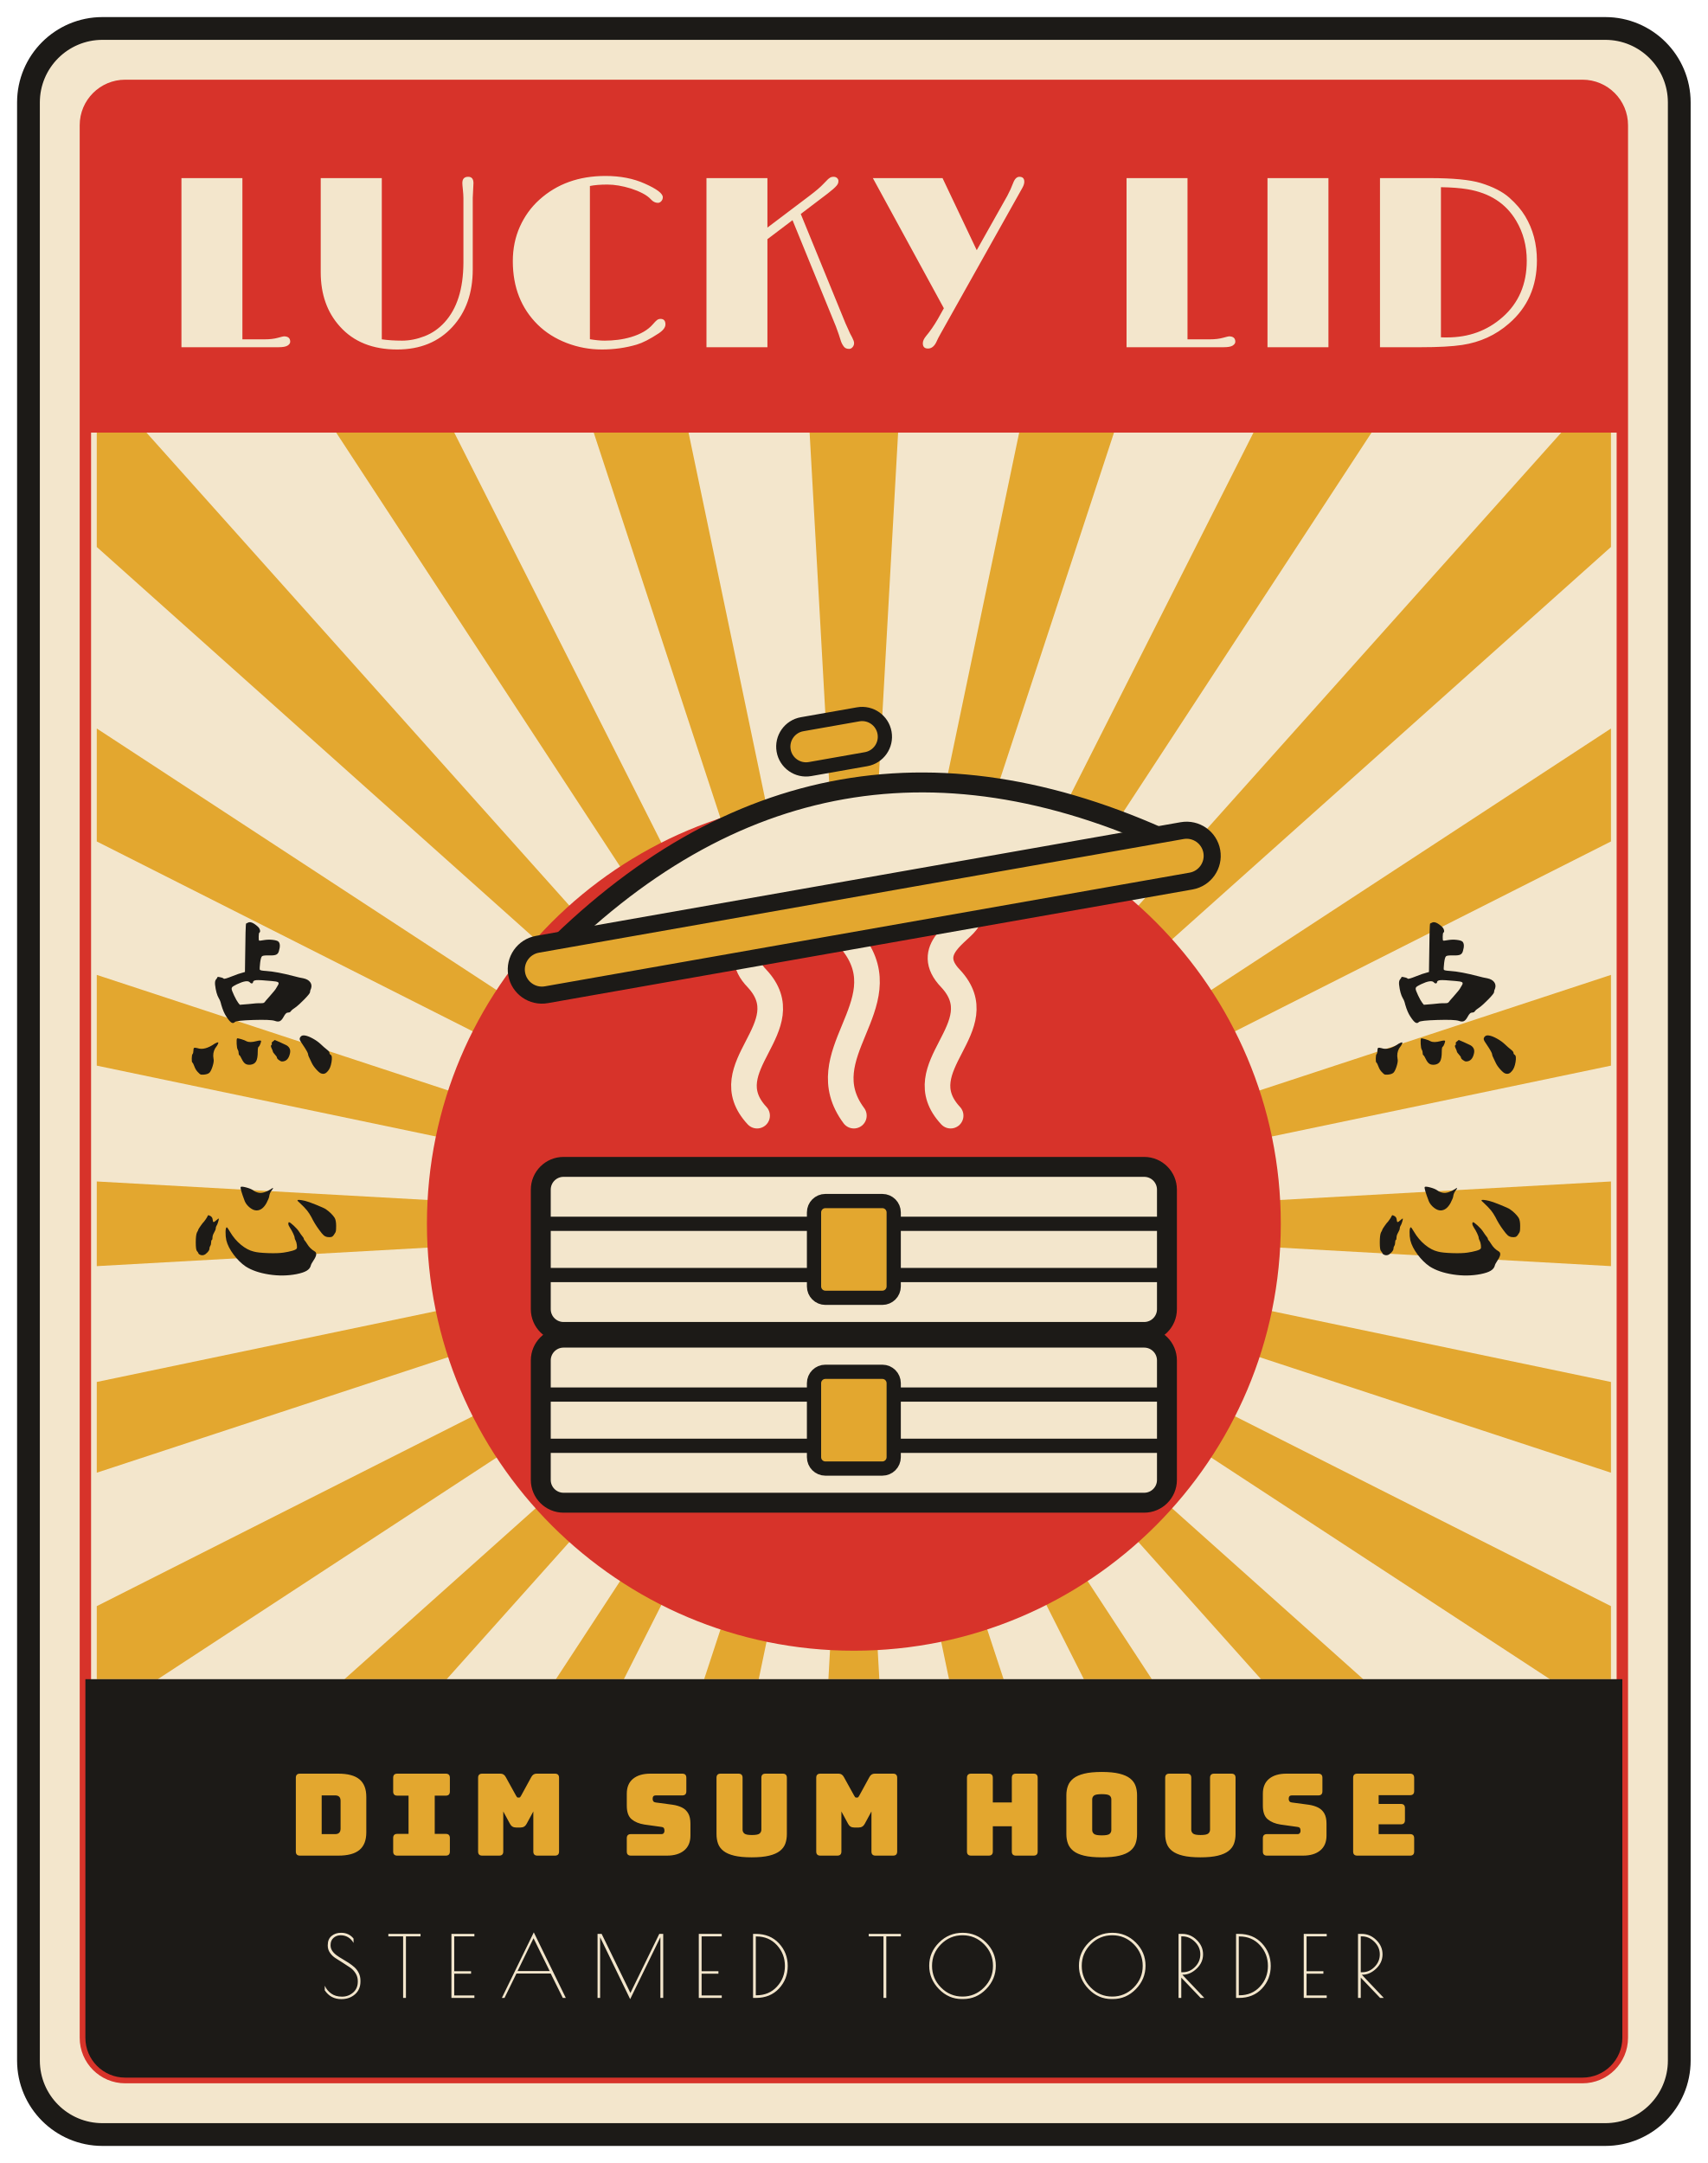
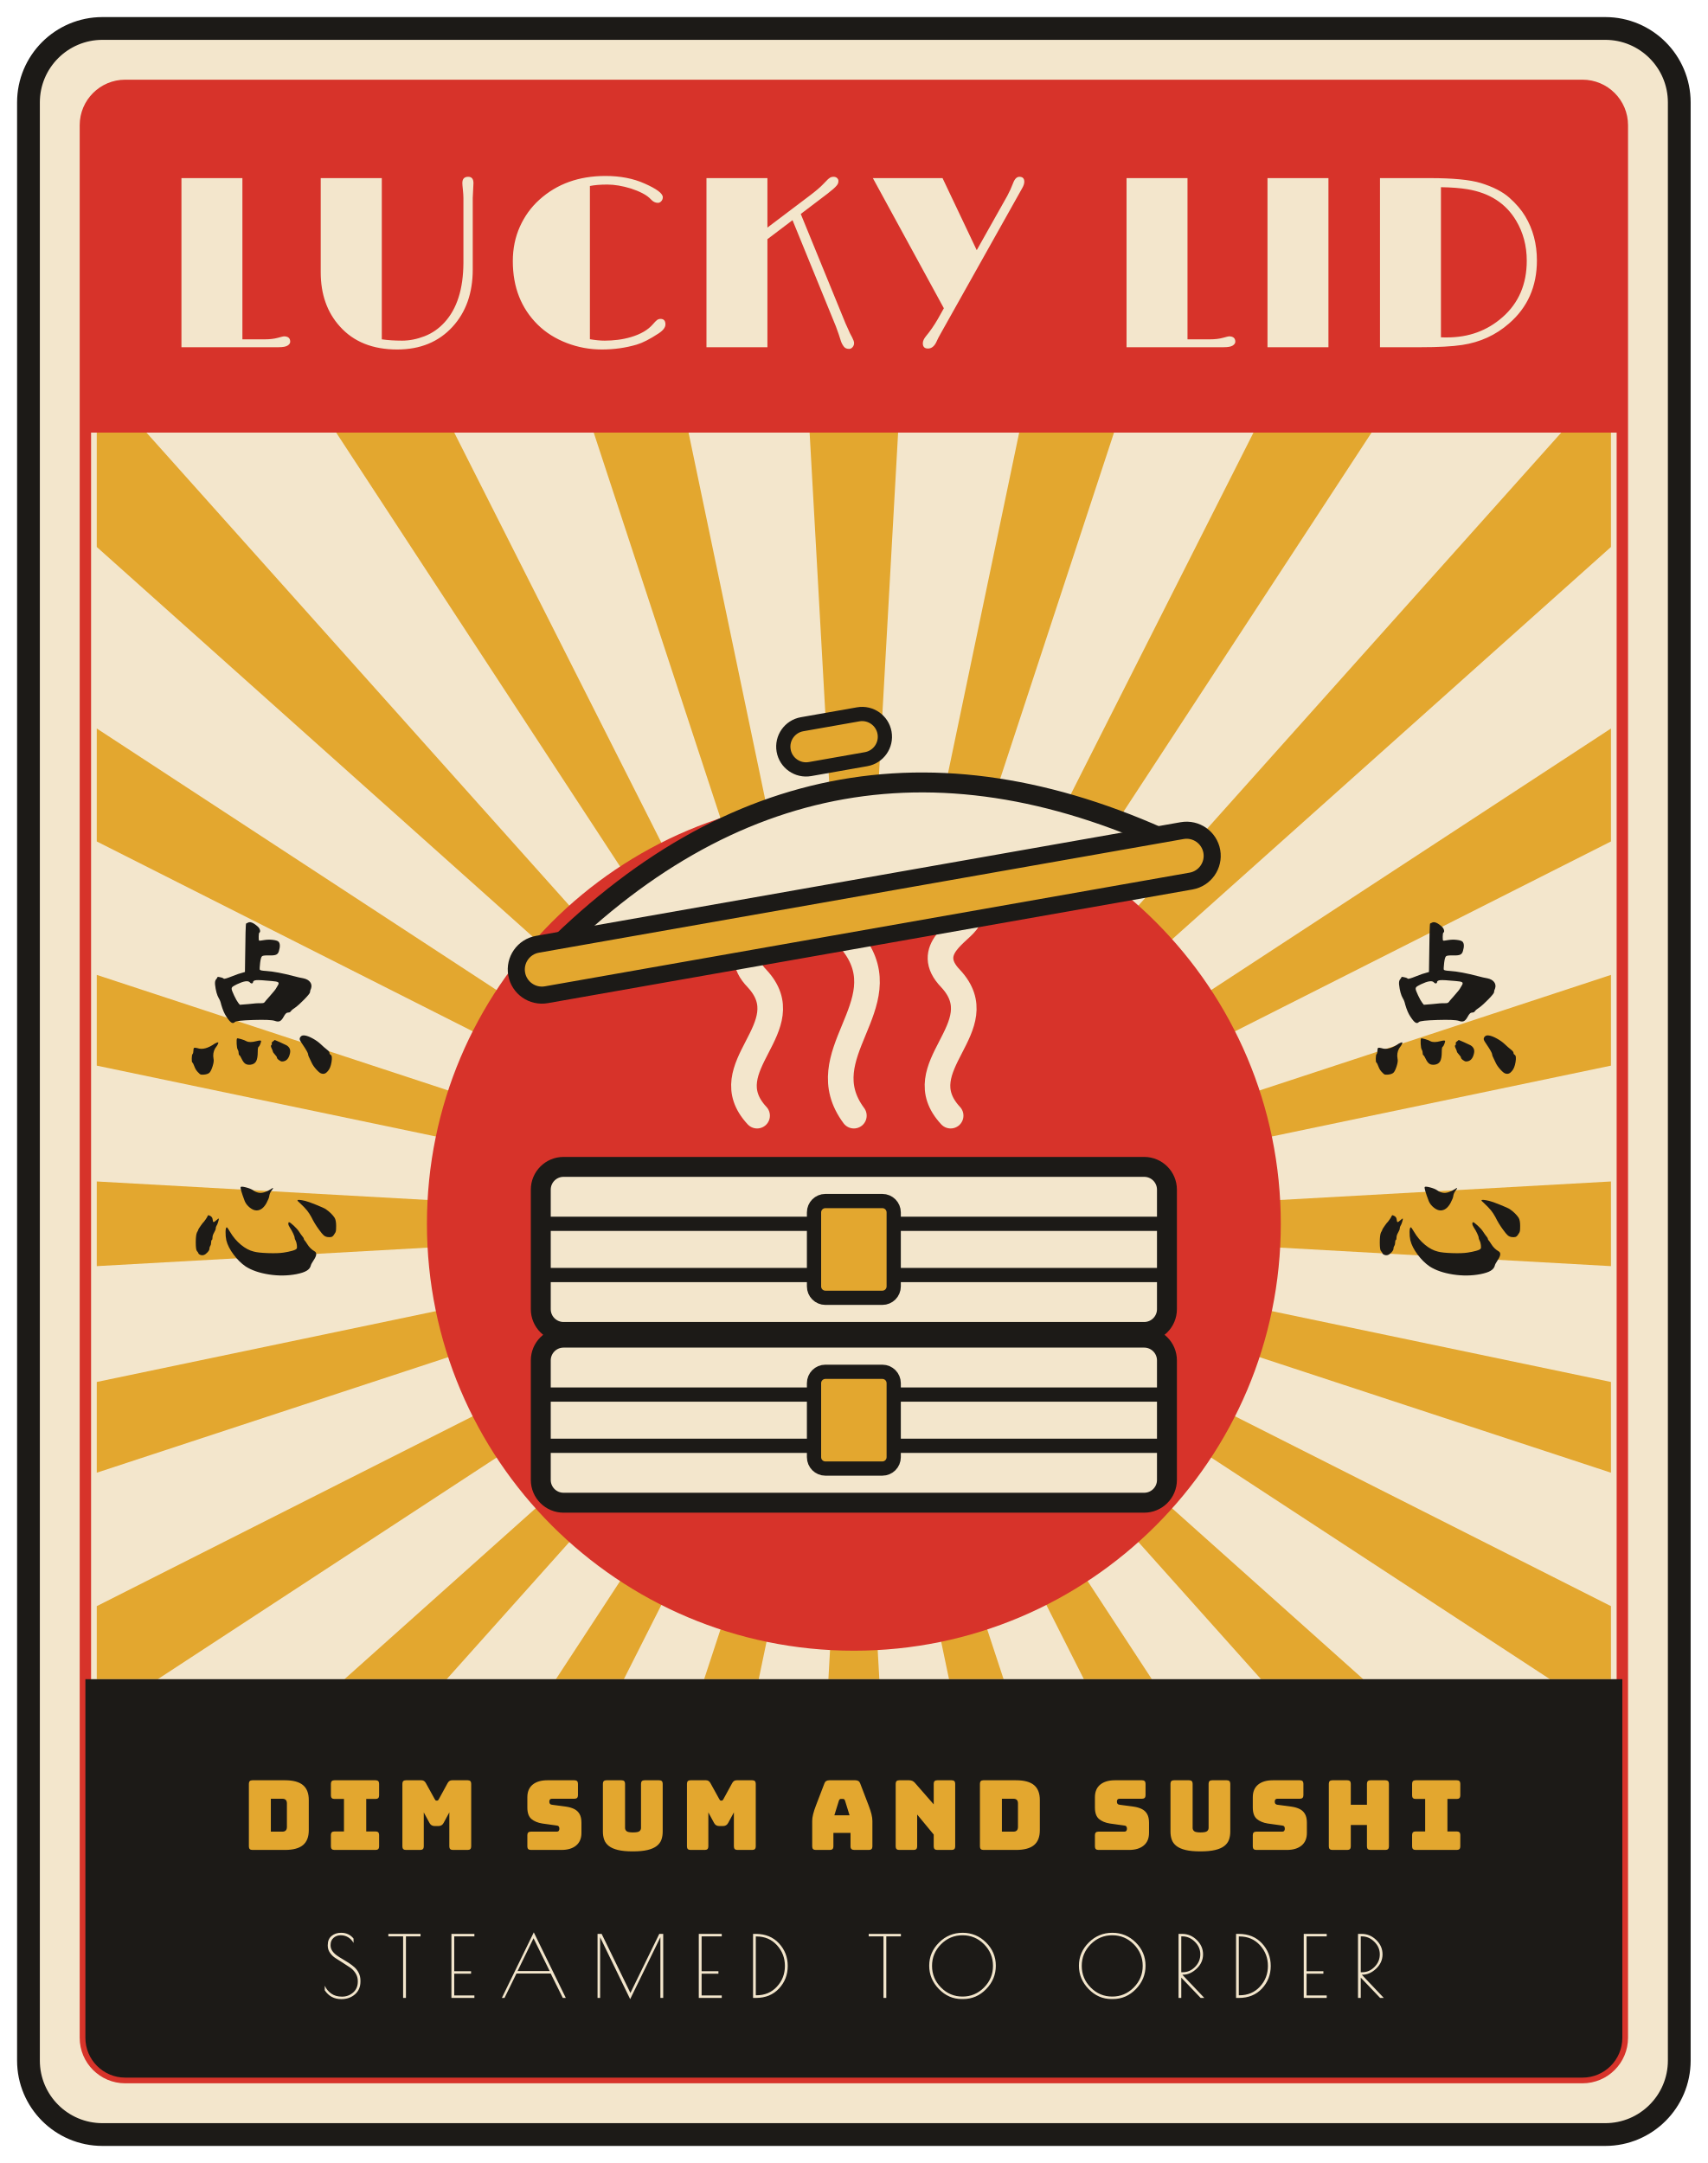
<svg xmlns="http://www.w3.org/2000/svg" viewBox="0 0 600 760" width="600" height="760">
  <rect x="10" y="10" width="580" height="740" rx="26" fill="#F3E6CC" stroke="#1C1A17" stroke-width="8" />
  <rect x="30" y="30" width="540" height="700" rx="14" fill="none" stroke="#D7332A" stroke-width="4" />
  <clipPath id="sun">
    <rect x="34" y="150" width="532" height="440" />
  </clipPath>
  <g clip-path="url(#sun)">
    <path d="M300,430 L899.1,396.5 L899.1,463.5 Z" fill="#E3A72F" />
    <path d="M300,430 L887.3,552.7 L870.0,617.4 Z" fill="#E3A72F" />
    <path d="M300,430 L835.6,700.5 L802.1,758.5 Z" fill="#E3A72F" />
    <path d="M300,430 L747.3,829.9 L699.9,877.3 Z" fill="#E3A72F" />
    <path d="M300,430 L628.5,932.1 L570.5,965.6 Z" fill="#E3A72F" />
    <path d="M300,430 L487.4,1000.0 L422.7,1017.3 Z" fill="#E3A72F" />
    <path d="M300,430 L333.5,1029.1 L266.5,1029.1 Z" fill="#E3A72F" />
    <path d="M300,430 L177.3,1017.3 L112.6,1000.0 Z" fill="#E3A72F" />
    <path d="M300,430 L29.5,965.6 L-28.5,932.1 Z" fill="#E3A72F" />
    <path d="M300,430 L-99.9,877.3 L-147.3,829.9 Z" fill="#E3A72F" />
    <path d="M300,430 L-202.1,758.5 L-235.6,700.5 Z" fill="#E3A72F" />
    <path d="M300,430 L-270.0,617.4 L-287.3,552.7 Z" fill="#E3A72F" />
    <path d="M300,430 L-299.1,463.5 L-299.1,396.5 Z" fill="#E3A72F" />
    <path d="M300,430 L-287.3,307.3 L-270.0,242.6 Z" fill="#E3A72F" />
    <path d="M300,430 L-235.6,159.5 L-202.1,101.5 Z" fill="#E3A72F" />
    <path d="M300,430 L-147.3,30.1 L-99.9,-17.3 Z" fill="#E3A72F" />
    <path d="M300,430 L-28.5,-72.1 L29.5,-105.6 Z" fill="#E3A72F" />
    <path d="M300,430 L112.6,-140.0 L177.3,-157.3 Z" fill="#E3A72F" />
    <path d="M300,430 L266.5,-169.1 L333.5,-169.1 Z" fill="#E3A72F" />
    <path d="M300,430 L422.7,-157.3 L487.4,-140.0 Z" fill="#E3A72F" />
    <path d="M300,430 L570.5,-105.6 L628.5,-72.1 Z" fill="#E3A72F" />
    <path d="M300,430 L699.9,-17.3 L747.3,30.1 Z" fill="#E3A72F" />
    <path d="M300,430 L802.1,101.5 L835.6,159.5 Z" fill="#E3A72F" />
    <path d="M300,430 L870.0,242.6 L887.3,307.3 Z" fill="#E3A72F" />
    <circle cx="300" cy="430" r="150" fill="#D7332A" />
  </g>
  <clipPath id="inner">
    <rect x="30" y="30" width="540" height="700" rx="14" />
  </clipPath>
  <rect x="30" y="30" width="540" height="122" fill="#D7332A" clip-path="url(#inner)" />
  <path fill="#F3E6CC" d="M99.738 118.179Q101.964 118.179 101.964 120.068Q101.964 120.824 101.061 121.412Q100.158 122.0 97.849 122.0H63.751V62.581H85.167V119.229H93.02Q95.665 119.229 97.576 118.704Q99.486 118.179 99.738 118.179Z M166.349 64.345 166.097 69.552V94.663Q166.097 107.093 158.958 114.861Q151.651 122.798 139.558 122.798Q126.624 122.798 119.401 114.693Q112.683 107.261 112.683 95.629V62.581H134.141V119.229Q137.374 119.69 141.258 119.69Q145.143 119.69 149.153 118.137Q153.163 116.583 156.187 113.266Q162.737 106.127 162.821 92.396V69.636Q162.821 68.376 162.632 66.654Q162.443 64.933 162.443 64.303Q162.443 62.119 164.501 62.119Q166.349 62.119 166.349 64.345Z M232.077 112.048Q233.799 112.048 233.799 113.979Q233.799 115.575 231.363 117.171Q226.828 120.152 223.721 121.076Q217.884 122.798 211.459 122.798Q205.034 122.798 199.092 120.509Q193.15 118.221 188.951 114.105Q180.175 105.455 180.175 91.766Q180.175 85.173 182.652 79.651Q185.13 74.129 189.497 70.182Q198.735 61.825 212.719 61.825Q220.571 61.825 226.534 64.513Q232.875 67.326 232.875 69.3Q232.875 70.098 232.35 70.686Q231.825 71.273 231.153 71.273Q229.81 71.273 228.718 70.077Q227.626 68.88 225.757 67.914Q223.889 66.948 221.663 66.234Q217.128 64.849 213.412 64.849Q209.695 64.849 207.26 65.353V119.187Q210.199 119.69 212.467 119.69Q214.734 119.69 217.086 119.396Q219.438 119.103 221.705 118.431Q226.786 116.919 229.348 113.979Q230.271 112.888 230.817 112.468Q231.363 112.048 232.077 112.048Z M248.213 62.581H269.629V79.966L284.578 68.67Q287.728 66.276 289.155 64.765Q290.583 63.253 290.94 62.938Q291.297 62.623 291.591 62.455Q292.095 62.119 292.872 62.119Q293.648 62.119 294.11 62.56Q294.572 63.001 294.572 63.526Q294.572 64.051 294.446 64.408Q294.32 64.765 293.942 65.227Q293.103 66.234 290.751 68.04L281.345 75.179L297.092 113.686Q297.554 114.777 297.974 115.617L298.646 117.129L299.401 118.557Q299.695 119.145 299.905 119.69Q300.115 120.236 300.073 120.74Q300.031 121.244 299.779 121.664Q299.191 122.588 298.352 122.588Q297.176 122.588 296.588 121.916Q295.832 120.992 295.454 119.858L294.698 117.507Q294.32 116.331 293.69 114.693L278.447 77.362L269.629 84.039V122.0H248.213Z M324.229 120.614Q324.229 119.48 325.321 118.137Q327.505 115.533 329.479 112.132L331.62 108.311L306.677 62.581H331.158L343.168 87.902L353.918 68.796Q355.094 66.612 355.934 64.366Q356.773 62.119 358.159 62.119Q359.881 62.119 359.881 63.841Q359.881 64.849 359.125 66.15L330.402 117.381Q329.94 118.221 329.646 118.767L328.933 120.278Q327.841 122.462 326.035 122.462Q324.229 122.462 324.229 120.614Z  M431.793 118.179Q434.019 118.179 434.019 120.068Q434.019 120.824 433.116 121.412Q432.213 122.0 429.903 122.0H395.806V62.581H417.222V119.229H425.074Q427.72 119.229 429.63 118.704Q431.541 118.179 431.793 118.179Z M445.325 62.581H466.741V122.0H445.325Z M484.851 62.581H502.319Q514.539 62.581 520.25 64.303Q526.759 66.318 530.307 69.468Q533.855 72.617 535.871 75.977Q539.986 82.821 539.986 91.514Q539.986 105.203 530.16 113.686Q523.189 119.774 513.741 121.202Q508.492 122.0 499.044 122.0H484.851ZM506.267 118.515Q506.938 118.557 507.484 118.557H508.45Q519.83 118.557 527.893 111.46Q536.417 103.985 536.417 91.598Q536.417 83.787 532.68 77.53Q527.263 68.418 515.547 66.486Q511.726 65.856 506.267 65.772Z" />
  <rect x="190" y="470" width="220" height="58" rx="8" fill="#F3E6CC" stroke="#1C1A17" stroke-width="7" />
  <line x1="190" y1="490" x2="410" y2="490" stroke="#1C1A17" stroke-width="5" />
  <line x1="190" y1="508" x2="410" y2="508" stroke="#1C1A17" stroke-width="5" />
  <rect x="286" y="482" width="28" height="34" rx="4" fill="#E3A72F" stroke="#1C1A17" stroke-width="5" />
  <rect x="190" y="410" width="220" height="58" rx="8" fill="#F3E6CC" stroke="#1C1A17" stroke-width="7" />
  <line x1="190" y1="430" x2="410" y2="430" stroke="#1C1A17" stroke-width="5" />
  <line x1="190" y1="448" x2="410" y2="448" stroke="#1C1A17" stroke-width="5" />
  <rect x="286" y="422" width="28" height="34" rx="4" fill="#E3A72F" stroke="#1C1A17" stroke-width="5" />
  <path d="M266,392 c-16,-17.2 16,-30.96 0,-48.16 c-10,-10.32 4,-16.512 6,-20.64" fill="none" stroke="#F3E6CC" stroke-width="9" stroke-linecap="round" />
  <path d="M300,392 c-16,-21.5 16,-38.7 0,-60.2 c-10,-12.9 4,-20.64 6,-25.8" fill="none" stroke="#F3E6CC" stroke-width="9" stroke-linecap="round" />
  <path d="M334,392 c-16,-17.2 16,-30.96 0,-48.16 c-10,-10.32 4,-16.512 6,-20.64" fill="none" stroke="#F3E6CC" stroke-width="9" stroke-linecap="round" />
  <g transform="rotate(-10 300 300)">
    <path d="M186,318 Q300,236 414,318 Z" fill="#F3E6CC" stroke="#1C1A17" stroke-width="7" stroke-linejoin="round" />
    <rect x="176" y="312" width="248" height="18" rx="9" fill="#E3A72F" stroke="#1C1A17" stroke-width="6" />
    <rect x="282" y="252" width="36" height="16" rx="8" fill="#E3A72F" stroke="#1C1A17" stroke-width="5" />
  </g>
  <path fill="#1C1A17" d="M75.5 366.66Q76.34 366.24 76.58 366.24Q76.94 366.24 76.28 367.38Q76.04 367.74 75.56 368.4Q74.66 370.02 75.02 372.0Q75.26 372.84 74.72 374.58Q74.18 376.32 73.58 376.92Q72.98 377.46 71.66 377.58Q70.82 377.64 70.52 377.55Q70.22 377.46 69.62 376.8Q68.78 376.02 68.33 374.79Q67.88 373.56 67.58 373.32Q67.34 373.2 67.37 371.91Q67.4 370.62 67.64 370.38Q67.94 370.02 67.94 369.3Q67.94 368.34 68.21 368.19Q68.48 368.04 69.38 368.28Q71.9 369.18 75.5 366.66ZM97.28 371.52Q97.28 371.28 96.59 370.53Q95.9 369.78 95.87 369.48Q95.84 369.18 95.42 368.31Q95.0 367.44 95.33 367.2Q95.66 366.96 95.48 366.66Q95.3 366.36 95.9 365.91Q96.5 365.46 96.5 365.4Q96.56 365.4 98.33 366.18Q100.1 366.96 100.64 367.26Q102.26 368.22 101.9 370.02Q101.3 372.96 99.08 372.96Q98.66 372.96 97.97 372.45Q97.28 371.94 97.28 371.52ZM83.3 364.86Q83.42 364.74 84.68 365.1Q85.94 365.46 86.66 365.88Q87.8 366.42 90.08 365.82Q91.46 365.46 91.7 365.7Q91.82 365.88 91.49 366.75Q91.16 367.62 90.86 367.8Q90.56 367.98 90.56 369.48Q90.56 371.88 89.99 372.9Q89.42 373.92 88.04 374.1Q86.9 374.22 86.21 373.77Q85.52 373.32 84.92 372.06Q84.38 370.92 84.11 370.77Q83.84 370.62 83.84 369.96Q83.84 369.3 83.54 368.82Q83.24 368.4 83.15 366.78Q83.06 365.16 83.3 364.86ZM105.68 364.2Q106.16 363.66 107.18 363.84Q108.32 364.02 109.94 364.92Q111.56 365.82 112.64 366.84Q113.9 368.04 114.83 368.76Q115.76 369.48 115.76 369.93Q115.76 370.38 116.18 370.62Q116.84 370.98 116.48 373.17Q116.12 375.36 115.16 376.38Q114.2 377.58 113.0 377.22Q112.34 377.1 111.17 375.81Q110.0 374.52 109.49 373.38Q108.98 372.24 108.62 371.55Q108.26 370.86 108.26 370.5Q108.26 369.84 106.34 367.02Q105.44 365.76 105.32 365.25Q105.2 364.74 105.68 364.2ZM87.02 324.24Q88.22 323.46 90.56 325.56Q91.16 326.1 91.34 326.79Q91.52 327.48 91.1 327.72Q90.92 327.9 90.89 329.1Q90.86 330.3 91.04 330.48Q91.22 330.6 92.84 330.3Q94.34 330.06 95.84 330.24Q97.34 330.42 97.82 330.84Q98.72 331.74 98.0 334.14Q97.76 335.1 97.04 335.43Q96.32 335.76 94.58 335.7Q92.54 335.64 92.09 335.97Q91.64 336.3 91.4 338.28Q91.16 340.38 91.28 340.71Q91.4 341.04 93.5 341.16Q97.22 341.4 103.4 343.02Q105.14 343.5 106.58 343.74Q108.26 344.1 108.98 345.09Q109.7 346.08 109.28 347.34Q108.92 348.06 108.92 348.66Q108.86 349.14 106.97 351.09Q105.08 353.04 103.76 354.0Q102.56 354.78 102.23 355.26Q101.9 355.74 101.48 355.74Q100.88 355.74 100.49 356.07Q100.1 356.4 99.56 357.42Q98.96 358.5 98.3 358.8Q97.64 359.1 96.5 358.68Q95.0 358.2 89.03 358.38Q83.06 358.56 82.52 359.1Q81.98 359.7 81.29 359.28Q80.6 358.86 79.52 357.18Q78.5 355.68 77.72 352.98Q77.42 351.6 76.88 350.76Q75.92 349.14 75.56 345.96Q75.44 344.64 75.92 344.1Q76.4 343.56 76.4 343.32Q76.46 343.2 76.85 343.26Q77.24 343.32 77.81 343.47Q78.38 343.62 78.62 343.86Q78.86 344.1 81.41 343.08Q83.96 342.06 85.04 341.82L86.06 341.52L86.12 337.26Q86.24 324.54 86.48 324.48Q86.48 324.48 87.02 324.24ZM95.48 344.7Q91.1 344.28 89.99 344.4Q88.88 344.52 88.88 345.18Q88.88 345.36 88.67 345.48Q88.46 345.6 88.19 345.48Q87.92 345.36 87.74 345.12Q86.78 344.16 83.24 345.84Q82.04 346.44 81.71 346.71Q81.38 346.98 81.38 347.4Q81.38 347.94 82.25 349.77Q83.12 351.6 83.72 352.38L84.26 353.04L87.26 352.8Q90.26 352.44 91.52 352.5Q92.36 352.5 92.66 352.38Q92.96 352.26 93.44 351.54Q94.22 350.64 94.76 350.04Q96.8 347.76 97.1 347.1Q97.34 346.68 97.7 346.08Q98.12 345.36 97.64 345.09Q97.16 344.82 95.48 344.7Z" />
  <path fill="#1C1A17" d="M491.5 366.66Q492.34 366.24 492.58 366.24Q492.94 366.24 492.28 367.38Q492.04 367.74 491.56 368.4Q490.66 370.02 491.02 372.0Q491.26 372.84 490.72 374.58Q490.18 376.32 489.58 376.92Q488.98 377.46 487.66 377.58Q486.82 377.64 486.52 377.55Q486.22 377.46 485.62 376.8Q484.78 376.02 484.33 374.79Q483.88 373.56 483.58 373.32Q483.34 373.2 483.37 371.91Q483.4 370.62 483.64 370.38Q483.94 370.02 483.94 369.3Q483.94 368.34 484.21 368.19Q484.48 368.04 485.38 368.28Q487.9 369.18 491.5 366.66ZM513.28 371.52Q513.28 371.28 512.59 370.53Q511.9 369.78 511.87 369.48Q511.84 369.18 511.42 368.31Q511.0 367.44 511.33 367.2Q511.66 366.96 511.48 366.66Q511.3 366.36 511.9 365.91Q512.5 365.46 512.5 365.4Q512.56 365.4 514.33 366.18Q516.1 366.96 516.64 367.26Q518.26 368.22 517.9 370.02Q517.3 372.96 515.08 372.96Q514.66 372.96 513.97 372.45Q513.28 371.94 513.28 371.52ZM499.3 364.86Q499.42 364.74 500.68 365.1Q501.94 365.46 502.66 365.88Q503.8 366.42 506.08 365.82Q507.46 365.46 507.7 365.7Q507.82 365.88 507.49 366.75Q507.16 367.62 506.86 367.8Q506.56 367.98 506.56 369.48Q506.56 371.88 505.99 372.9Q505.42 373.92 504.04 374.1Q502.9 374.22 502.21 373.77Q501.52 373.32 500.92 372.06Q500.38 370.92 500.11 370.77Q499.84 370.62 499.84 369.96Q499.84 369.3 499.54 368.82Q499.24 368.4 499.15 366.78Q499.06 365.16 499.3 364.86ZM521.68 364.2Q522.16 363.66 523.18 363.84Q524.32 364.02 525.94 364.92Q527.56 365.82 528.64 366.84Q529.9 368.04 530.83 368.76Q531.76 369.48 531.76 369.93Q531.76 370.38 532.18 370.62Q532.84 370.98 532.48 373.17Q532.12 375.36 531.16 376.38Q530.2 377.58 529.0 377.22Q528.34 377.1 527.17 375.81Q526.0 374.52 525.49 373.38Q524.98 372.24 524.62 371.55Q524.26 370.86 524.26 370.5Q524.26 369.84 522.34 367.02Q521.44 365.76 521.32 365.25Q521.2 364.74 521.68 364.2ZM503.02 324.24Q504.22 323.46 506.56 325.56Q507.16 326.1 507.34 326.79Q507.52 327.48 507.1 327.72Q506.92 327.9 506.89 329.1Q506.86 330.3 507.04 330.48Q507.22 330.6 508.84 330.3Q510.34 330.06 511.84 330.24Q513.34 330.42 513.82 330.84Q514.72 331.74 514.0 334.14Q513.76 335.1 513.04 335.43Q512.32 335.76 510.58 335.7Q508.54 335.64 508.09 335.97Q507.64 336.3 507.4 338.28Q507.16 340.38 507.28 340.71Q507.4 341.04 509.5 341.16Q513.22 341.4 519.4 343.02Q521.14 343.5 522.58 343.74Q524.26 344.1 524.98 345.09Q525.7 346.08 525.28 347.34Q524.92 348.06 524.92 348.66Q524.86 349.14 522.97 351.09Q521.08 353.04 519.76 354.0Q518.56 354.78 518.23 355.26Q517.9 355.74 517.48 355.74Q516.88 355.74 516.49 356.07Q516.1 356.4 515.56 357.42Q514.96 358.5 514.3 358.8Q513.64 359.1 512.5 358.68Q511.0 358.2 505.03 358.38Q499.06 358.56 498.52 359.1Q497.98 359.7 497.29 359.28Q496.6 358.86 495.52 357.18Q494.5 355.68 493.72 352.98Q493.42 351.6 492.88 350.76Q491.92 349.14 491.56 345.96Q491.44 344.64 491.92 344.1Q492.4 343.56 492.4 343.32Q492.46 343.2 492.85 343.26Q493.24 343.32 493.81 343.47Q494.38 343.62 494.62 343.86Q494.86 344.1 497.41 343.08Q499.96 342.06 501.04 341.82L502.06 341.52L502.12 337.26Q502.24 324.54 502.48 324.48Q502.48 324.48 503.02 324.24ZM511.48 344.7Q507.1 344.28 505.99 344.4Q504.88 344.52 504.88 345.18Q504.88 345.36 504.67 345.48Q504.46 345.6 504.19 345.48Q503.92 345.36 503.74 345.12Q502.78 344.16 499.24 345.84Q498.04 346.44 497.71 346.71Q497.38 346.98 497.38 347.4Q497.38 347.94 498.25 349.77Q499.12 351.6 499.72 352.38L500.26 353.04L503.26 352.8Q506.26 352.44 507.52 352.5Q508.36 352.5 508.66 352.38Q508.96 352.26 509.44 351.54Q510.22 350.64 510.76 350.04Q512.8 347.76 513.1 347.1Q513.34 346.68 513.7 346.08Q514.12 345.36 513.64 345.09Q513.16 344.82 511.48 344.7Z" />
  <path fill="#1C1A17" d="M101.9 431.42Q101.3 430.52 101.3 429.98Q101.3 429.44 101.54 429.44Q101.9 429.44 103.19 430.64Q104.48 431.84 105.02 432.68Q105.8 433.88 106.28 434.45Q106.76 435.02 106.76 435.29Q106.76 435.56 107.03 435.83Q107.3 436.1 107.9 437.06Q108.92 438.74 110.48 439.64Q111.86 440.36 110.18 442.82Q109.28 444.14 109.16 444.8Q108.86 445.82 107.72 446.51Q106.58 447.2 104.18 447.68Q99.5 448.58 94.49 447.8Q89.48 447.02 86.3 444.98Q84.02 443.42 82.07 440.81Q80.12 438.2 79.52 435.8Q79.22 434.42 79.25 432.83Q79.28 431.24 79.7 431.24Q79.88 431.24 80.84 432.86Q82.4 435.5 84.65 437.36Q86.9 439.22 89.18 439.76Q90.68 440.18 94.16 440.3Q97.64 440.42 99.62 440.12Q101.24 439.88 102.65 439.49Q104.06 439.1 104.24 438.68Q104.42 438.5 104.3 437.48Q104.18 436.46 103.85 435.86Q103.52 435.26 103.52 434.9Q103.52 434.48 102.98 433.34Q102.44 432.2 101.9 431.42ZM72.92 427.34Q73.04 426.98 73.22 426.98Q73.4 426.98 74.06 427.34Q74.66 427.76 74.72 428.54Q74.78 429.32 75.02 429.38Q75.26 429.44 76.01 428.75Q76.76 428.06 76.88 428.18Q76.94 428.36 76.64 429.35Q76.34 430.34 76.1 430.64Q75.8 431.12 75.8 431.6Q75.8 432.08 75.23 433.07Q74.66 434.06 74.66 434.81Q74.66 435.56 74.42 435.68Q74.18 435.8 74.18 436.55Q74.18 437.3 73.88 437.75Q73.58 438.2 73.58 438.8Q73.58 439.28 72.89 440.03Q72.2 440.78 71.6 440.96Q71.0 441.14 70.43 440.93Q69.86 440.72 69.74 440.42Q69.62 440.0 69.2 439.58Q68.78 439.16 68.78 436.55Q68.78 433.94 69.2 433.04Q69.68 432.26 69.68 432.02Q69.68 431.9 70.49 430.73Q71.3 429.56 71.66 429.26Q71.84 429.08 72.32 428.36Q72.8 427.64 72.92 427.34ZM104.54 421.7Q104.78 421.4 107.18 421.94Q108.26 422.18 111.08 423.32Q113.9 424.46 114.5 424.88Q116.54 426.32 117.56 427.88Q118.1 428.78 118.1 430.7Q118.1 432.08 118.01 432.56Q117.92 433.04 117.5 433.58Q117.02 434.42 116.51 434.6Q116.0 434.78 115.1 434.66Q114.32 434.54 113.75 434.06Q113.18 433.58 112.1 432.08Q110.54 429.98 109.4 427.64Q108.68 426.32 107.87 425.3Q107.06 424.28 105.2 422.54Q104.42 421.94 104.54 421.7ZM84.56 417.08Q84.8 416.78 86.42 417.2Q88.04 417.62 88.94 418.22Q89.6 418.76 90.65 419.03Q91.7 419.3 92.9 418.91Q94.1 418.52 95.0 417.92Q95.84 417.32 95.96 417.44Q95.96 417.62 95.54 418.16Q94.7 419.24 94.58 420.38Q94.52 420.98 93.62 422.72Q92.18 425.3 90.14 425.3Q89.0 425.3 87.77 424.31Q86.54 423.32 86.0 422.06Q84.32 417.62 84.56 417.08Z" />
  <path fill="#1C1A17" d="M517.9 431.42Q517.3 430.52 517.3 429.98Q517.3 429.44 517.54 429.44Q517.9 429.44 519.19 430.64Q520.48 431.84 521.02 432.68Q521.8 433.88 522.28 434.45Q522.76 435.02 522.76 435.29Q522.76 435.56 523.03 435.83Q523.3 436.1 523.9 437.06Q524.92 438.74 526.48 439.64Q527.86 440.36 526.18 442.82Q525.28 444.14 525.16 444.8Q524.86 445.82 523.72 446.51Q522.58 447.2 520.18 447.68Q515.5 448.58 510.49 447.8Q505.48 447.02 502.3 444.98Q500.02 443.42 498.07 440.81Q496.12 438.2 495.52 435.8Q495.22 434.42 495.25 432.83Q495.28 431.24 495.7 431.24Q495.88 431.24 496.84 432.86Q498.4 435.5 500.65 437.36Q502.9 439.22 505.18 439.76Q506.68 440.18 510.16 440.3Q513.64 440.42 515.62 440.12Q517.24 439.88 518.65 439.49Q520.06 439.1 520.24 438.68Q520.42 438.5 520.3 437.48Q520.18 436.46 519.85 435.86Q519.52 435.26 519.52 434.9Q519.52 434.48 518.98 433.34Q518.44 432.2 517.9 431.42ZM488.92 427.34Q489.04 426.98 489.22 426.98Q489.4 426.98 490.06 427.34Q490.66 427.76 490.72 428.54Q490.78 429.32 491.02 429.38Q491.26 429.44 492.01 428.75Q492.76 428.06 492.88 428.18Q492.94 428.36 492.64 429.35Q492.34 430.34 492.1 430.64Q491.8 431.12 491.8 431.6Q491.8 432.08 491.23 433.07Q490.66 434.06 490.66 434.81Q490.66 435.56 490.42 435.68Q490.18 435.8 490.18 436.55Q490.18 437.3 489.88 437.75Q489.58 438.2 489.58 438.8Q489.58 439.28 488.89 440.03Q488.2 440.78 487.6 440.96Q487.0 441.14 486.43 440.93Q485.86 440.72 485.74 440.42Q485.62 440.0 485.2 439.58Q484.78 439.16 484.78 436.55Q484.78 433.94 485.2 433.04Q485.68 432.26 485.68 432.02Q485.68 431.9 486.49 430.73Q487.3 429.56 487.66 429.26Q487.84 429.08 488.32 428.36Q488.8 427.64 488.92 427.34ZM520.54 421.7Q520.78 421.4 523.18 421.94Q524.26 422.18 527.08 423.32Q529.9 424.46 530.5 424.88Q532.54 426.32 533.56 427.88Q534.1 428.78 534.1 430.7Q534.1 432.08 534.01 432.56Q533.92 433.04 533.5 433.58Q533.02 434.42 532.51 434.6Q532.0 434.78 531.1 434.66Q530.32 434.54 529.75 434.06Q529.18 433.58 528.1 432.08Q526.54 429.98 525.4 427.64Q524.68 426.32 523.87 425.3Q523.06 424.28 521.2 422.54Q520.42 421.94 520.54 421.7ZM500.56 417.08Q500.8 416.78 502.42 417.2Q504.04 417.62 504.94 418.22Q505.6 418.76 506.65 419.03Q507.7 419.3 508.9 418.91Q510.1 418.52 511.0 417.92Q511.84 417.32 511.96 417.44Q511.96 417.62 511.54 418.16Q510.7 419.24 510.58 420.38Q510.52 420.98 509.62 422.72Q508.18 425.3 506.14 425.3Q505.0 425.3 503.77 424.31Q502.54 423.32 502.0 422.06Q500.32 417.62 500.56 417.08Z" />
  <rect x="30" y="590" width="540" height="140" fill="#1C1A17" clip-path="url(#inner)" />
-   <path fill="#E3A72F" d="M118.86 652.0H105.38Q103.94 652.0 103.94 650.56V624.64Q103.94 623.2 105.38 623.2H118.86Q123.9 623.2 126.3 625.2Q128.7 627.2 128.7 631.36V643.84Q128.7 648.0 126.3 650.0Q123.9 652.0 118.86 652.0ZM113.02 630.84V644.44H117.78Q119.66 644.44 119.66 642.48V632.76Q119.66 630.84 117.78 630.84Z M139.58 652.0Q138.14 652.0 138.14 650.56V645.8Q138.14 644.36 139.58 644.36H143.54V630.92H139.58Q138.14 630.92 138.14 629.48V624.64Q138.14 623.2 139.58 623.2H156.62Q158.06 623.2 158.06 624.64V629.48Q158.06 630.92 156.62 630.92H152.74V644.36H156.62Q158.06 644.36 158.06 645.8V650.56Q158.06 652.0 156.62 652.0Z M175.38 652.0H169.42Q167.98 652.0 167.98 650.56V624.64Q167.98 623.2 169.42 623.2H175.86Q177.06 623.2 177.7 624.4L181.3 630.92Q181.5 631.28 181.64 631.44Q181.78 631.6 182.02 631.6H182.38Q182.62 631.6 182.76 631.44Q182.9 631.28 183.1 630.92L186.66 624.4Q187.3 623.2 188.5 623.2H194.98Q196.42 623.2 196.42 624.64V650.56Q196.42 652.0 194.98 652.0H188.82Q187.38 652.0 187.38 650.56V636.48L185.02 640.84Q184.34 642.12 182.9 642.12H181.3Q179.86 642.12 179.18 640.84L176.82 636.48V650.56Q176.82 652.0 175.38 652.0Z  M234.3 652.0H221.66Q220.22 652.0 220.22 650.56V645.88Q220.22 644.44 221.66 644.44H232.42Q232.94 644.44 233.2 644.1Q233.46 643.76 233.46 643.28Q233.46 642.6 233.2 642.28Q232.94 641.96 232.42 641.92L226.42 641.08Q223.62 640.64 221.92 639.22Q220.22 637.8 220.22 634.44V630.24Q220.22 626.8 222.42 625.0Q224.62 623.2 228.5 623.2H239.7Q241.14 623.2 241.14 624.64V629.4Q241.14 630.84 239.7 630.84H230.38Q229.3 630.84 229.3 632.04Q229.3 633.2 230.38 633.32L236.34 634.12Q238.22 634.4 239.62 635.1Q241.02 635.8 241.8 637.16Q242.58 638.52 242.58 640.76V644.96Q242.58 648.36 240.38 650.18Q238.18 652.0 234.3 652.0Z M276.46 644.44Q276.46 646.28 275.92 647.78Q275.38 649.28 274.0 650.36Q272.62 651.44 270.22 652.02Q267.82 652.6 264.1 652.6Q260.38 652.6 257.98 652.02Q255.58 651.44 254.2 650.36Q252.82 649.28 252.28 647.78Q251.74 646.28 251.74 644.44V624.64Q251.74 623.2 253.18 623.2H259.46Q260.9 623.2 260.9 624.64V642.88Q260.9 643.68 261.5 644.22Q262.1 644.76 264.18 644.76Q266.3 644.76 266.9 644.22Q267.5 643.68 267.5 642.88V624.64Q267.5 623.2 268.94 623.2H275.02Q276.46 623.2 276.46 624.64Z M294.18 652.0H288.22Q286.78 652.0 286.78 650.56V624.64Q286.78 623.2 288.22 623.2H294.66Q295.86 623.2 296.5 624.4L300.1 630.92Q300.3 631.28 300.44 631.44Q300.58 631.6 300.82 631.6H301.18Q301.42 631.6 301.56 631.44Q301.7 631.28 301.9 630.92L305.46 624.4Q306.1 623.2 307.3 623.2H313.78Q315.22 623.2 315.22 624.64V650.56Q315.22 652.0 313.78 652.0H307.62Q306.18 652.0 306.18 650.56V636.48L303.82 640.84Q303.14 642.12 301.7 642.12H300.1Q298.66 642.12 297.98 640.84L295.62 636.48V650.56Q295.62 652.0 294.18 652.0Z  M347.38 652.0H341.18Q339.74 652.0 339.74 650.56V624.64Q339.74 623.2 341.18 623.2H347.38Q348.82 623.2 348.82 624.64V633.32H355.5V624.64Q355.5 623.2 356.94 623.2H363.14Q364.58 623.2 364.58 624.64V650.56Q364.58 652.0 363.14 652.0H356.94Q355.5 652.0 355.5 650.56V641.68H348.82V650.56Q348.82 652.0 347.38 652.0Z M399.5 644.44Q399.5 646.28 398.96 647.78Q398.42 649.28 397.06 650.36Q395.7 651.44 393.28 652.02Q390.86 652.6 387.1 652.6Q383.34 652.6 380.92 652.02Q378.5 651.44 377.14 650.36Q375.78 649.28 375.22 647.78Q374.66 646.28 374.66 644.44V630.8Q374.66 628.96 375.22 627.46Q375.78 625.96 377.14 624.88Q378.5 623.8 380.92 623.2Q383.34 622.6 387.1 622.6Q390.86 622.6 393.28 623.2Q395.7 623.8 397.06 624.88Q398.42 625.96 398.96 627.46Q399.5 628.96 399.5 630.8ZM383.74 643.0Q383.74 643.8 384.34 644.34Q384.94 644.88 387.1 644.88Q389.3 644.88 389.88 644.34Q390.46 643.8 390.46 643.0V632.24Q390.46 631.44 389.88 630.92Q389.3 630.4 387.1 630.4Q384.94 630.4 384.34 630.92Q383.74 631.44 383.74 632.24Z M434.1 644.44Q434.1 646.28 433.56 647.78Q433.02 649.28 431.64 650.36Q430.26 651.44 427.86 652.02Q425.46 652.6 421.74 652.6Q418.02 652.6 415.62 652.02Q413.22 651.44 411.84 650.36Q410.46 649.28 409.92 647.78Q409.38 646.28 409.38 644.44V624.64Q409.38 623.2 410.82 623.2H417.1Q418.54 623.2 418.54 624.64V642.88Q418.54 643.68 419.14 644.22Q419.74 644.76 421.82 644.76Q423.94 644.76 424.54 644.22Q425.14 643.68 425.14 642.88V624.64Q425.14 623.2 426.58 623.2H432.66Q434.1 623.2 434.1 624.64Z M457.78 652.0H445.14Q443.7 652.0 443.7 650.56V645.88Q443.7 644.44 445.14 644.44H455.9Q456.42 644.44 456.68 644.1Q456.94 643.76 456.94 643.28Q456.94 642.6 456.68 642.28Q456.42 641.96 455.9 641.92L449.9 641.08Q447.1 640.64 445.4 639.22Q443.7 637.8 443.7 634.44V630.24Q443.7 626.8 445.9 625.0Q448.1 623.2 451.98 623.2H463.18Q464.62 623.2 464.62 624.64V629.4Q464.62 630.84 463.18 630.84H453.86Q452.78 630.84 452.78 632.04Q452.78 633.2 453.86 633.32L459.82 634.12Q461.7 634.4 463.1 635.1Q464.5 635.8 465.28 637.16Q466.06 638.52 466.06 640.76V644.96Q466.06 648.36 463.86 650.18Q461.66 652.0 457.78 652.0Z M495.42 652.0H476.86Q475.42 652.0 475.42 650.56V624.64Q475.42 623.2 476.86 623.2H495.42Q496.86 623.2 496.86 624.64V629.32Q496.86 630.76 495.42 630.76H484.38V633.84H492.18Q493.62 633.84 493.62 635.28V639.56Q493.62 641.0 492.18 641.0H484.38V644.44H495.42Q496.86 644.44 496.86 645.88V650.56Q496.86 652.0 495.42 652.0Z" />
+   <path fill="#E3A72F" d="M100.125 650.0H88.667Q87.443 650.0 87.443 648.776V626.744Q87.443 625.52 88.667 625.52H100.125Q104.409 625.52 106.449 627.22Q108.489 628.92 108.489 632.456V643.064Q108.489 646.6 106.449 648.3Q104.409 650.0 100.125 650.0ZM95.161 632.014V643.574H99.207Q100.805 643.574 100.805 641.908V633.646Q100.805 632.014 99.207 632.014Z M117.487 650.0Q116.263 650.0 116.263 648.776V644.73Q116.263 643.506 117.487 643.506H120.853V632.082H117.487Q116.263 632.082 116.263 630.858V626.744Q116.263 625.52 117.487 625.52H131.971Q133.195 625.52 133.195 626.744V630.858Q133.195 632.082 131.971 632.082H128.673V643.506H131.971Q133.195 643.506 133.195 644.73V648.776Q133.195 650.0 131.971 650.0Z M147.667 650.0H142.601Q141.377 650.0 141.377 648.776V626.744Q141.377 625.52 142.601 625.52H148.075Q149.095 625.52 149.639 626.54L152.699 632.082Q152.869 632.388 152.988 632.524Q153.107 632.66 153.311 632.66H153.617Q153.821 632.66 153.94 632.524Q154.059 632.388 154.229 632.082L157.255 626.54Q157.799 625.52 158.819 625.52H164.327Q165.551 625.52 165.551 626.744V648.776Q165.551 650.0 164.327 650.0H159.091Q157.867 650.0 157.867 648.776V636.808L155.861 640.514Q155.283 641.602 154.059 641.602H152.699Q151.475 641.602 150.897 640.514L148.891 636.808V648.776Q148.891 650.0 147.667 650.0Z  M197.249 650.0H186.505Q185.281 650.0 185.281 648.776V644.798Q185.281 643.574 186.505 643.574H195.651Q196.093 643.574 196.314 643.285Q196.535 642.996 196.535 642.588Q196.535 642.01 196.314 641.738Q196.093 641.466 195.651 641.432L190.551 640.718Q188.171 640.344 186.726 639.137Q185.281 637.93 185.281 635.074V631.504Q185.281 628.58 187.151 627.05Q189.021 625.52 192.319 625.52H201.839Q203.063 625.52 203.063 626.744V630.79Q203.063 632.014 201.839 632.014H193.917Q192.999 632.014 192.999 633.034Q192.999 634.02 193.917 634.122L198.983 634.802Q200.581 635.04 201.771 635.635Q202.961 636.23 203.624 637.386Q204.287 638.542 204.287 640.446V644.016Q204.287 646.906 202.417 648.453Q200.547 650.0 197.249 650.0Z M232.835 643.574Q232.835 645.138 232.376 646.413Q231.917 647.688 230.744 648.606Q229.571 649.524 227.531 650.017Q225.491 650.51 222.329 650.51Q219.167 650.51 217.127 650.017Q215.087 649.524 213.914 648.606Q212.741 647.688 212.282 646.413Q211.823 645.138 211.823 643.574V626.744Q211.823 625.52 213.047 625.52H218.385Q219.609 625.52 219.609 626.744V642.248Q219.609 642.928 220.119 643.387Q220.629 643.846 222.397 643.846Q224.199 643.846 224.709 643.387Q225.219 642.928 225.219 642.248V626.744Q225.219 625.52 226.443 625.52H231.611Q232.835 625.52 232.835 626.744Z M247.647 650.0H242.581Q241.357 650.0 241.357 648.776V626.744Q241.357 625.52 242.581 625.52H248.055Q249.075 625.52 249.619 626.54L252.679 632.082Q252.849 632.388 252.968 632.524Q253.087 632.66 253.291 632.66H253.597Q253.801 632.66 253.92 632.524Q254.039 632.388 254.209 632.082L257.235 626.54Q257.779 625.52 258.799 625.52H264.307Q265.531 625.52 265.531 626.744V648.776Q265.531 650.0 264.307 650.0H259.071Q257.847 650.0 257.847 648.776V636.808L255.841 640.514Q255.263 641.602 254.039 641.602H252.679Q251.455 641.602 250.877 640.514L248.871 636.808V648.776Q248.871 650.0 247.647 650.0Z  M292.809 648.776Q292.809 650.0 291.585 650.0H286.587Q285.363 650.0 285.363 648.776V639.8Q285.363 638.78 285.686 637.454Q286.009 636.128 286.689 634.36L289.647 626.642Q290.021 625.52 291.381 625.52H300.527Q301.853 625.52 302.227 626.642L305.185 634.36Q305.865 636.128 306.188 637.454Q306.511 638.78 306.511 639.8V648.776Q306.511 650.0 305.287 650.0H300.153Q298.827 650.0 298.827 648.776V644.016H292.809ZM294.747 632.66 293.149 637.828H298.487L296.889 632.66Q296.651 632.082 296.243 632.082H295.393Q294.985 632.082 294.747 632.66Z M321.017 650.0H315.917Q314.693 650.0 314.693 648.776V626.744Q314.693 625.52 315.917 625.52H319.453Q320.677 625.52 321.459 626.438L328.055 633.986V626.744Q328.055 625.52 329.279 625.52H334.379Q335.603 625.52 335.603 626.744V648.776Q335.603 650.0 334.379 650.0H329.279Q328.055 650.0 328.055 648.776V644.594L322.241 637.556V648.776Q322.241 650.0 321.017 650.0Z M356.977 650.0H345.519Q344.295 650.0 344.295 648.776V626.744Q344.295 625.52 345.519 625.52H356.977Q361.261 625.52 363.301 627.22Q365.341 628.92 365.341 632.456V643.064Q365.341 646.6 363.301 648.3Q361.261 650.0 356.977 650.0ZM352.013 632.014V643.574H356.059Q357.657 643.574 357.657 641.908V633.646Q357.657 632.014 356.059 632.014Z  M396.665 650.0H385.921Q384.697 650.0 384.697 648.776V644.798Q384.697 643.574 385.921 643.574H395.067Q395.509 643.574 395.73 643.285Q395.951 642.996 395.951 642.588Q395.951 642.01 395.73 641.738Q395.509 641.466 395.067 641.432L389.967 640.718Q387.587 640.344 386.142 639.137Q384.697 637.93 384.697 635.074V631.504Q384.697 628.58 386.567 627.05Q388.437 625.52 391.735 625.52H401.255Q402.479 625.52 402.479 626.744V630.79Q402.479 632.014 401.255 632.014H393.333Q392.415 632.014 392.415 633.034Q392.415 634.02 393.333 634.122L398.399 634.802Q399.997 635.04 401.187 635.635Q402.377 636.23 403.04 637.386Q403.703 638.542 403.703 640.446V644.016Q403.703 646.906 401.833 648.453Q399.963 650.0 396.665 650.0Z M432.251 643.574Q432.251 645.138 431.792 646.413Q431.333 647.688 430.16 648.606Q428.987 649.524 426.947 650.017Q424.907 650.51 421.745 650.51Q418.583 650.51 416.543 650.017Q414.503 649.524 413.33 648.606Q412.157 647.688 411.698 646.413Q411.239 645.138 411.239 643.574V626.744Q411.239 625.52 412.463 625.52H417.801Q419.025 625.52 419.025 626.744V642.248Q419.025 642.928 419.535 643.387Q420.045 643.846 421.813 643.846Q423.615 643.846 424.125 643.387Q424.635 642.928 424.635 642.248V626.744Q424.635 625.52 425.859 625.52H431.027Q432.251 625.52 432.251 626.744Z M452.129 650.0H441.385Q440.161 650.0 440.161 648.776V644.798Q440.161 643.574 441.385 643.574H450.531Q450.973 643.574 451.194 643.285Q451.415 642.996 451.415 642.588Q451.415 642.01 451.194 641.738Q450.973 641.466 450.531 641.432L445.431 640.718Q443.051 640.344 441.606 639.137Q440.161 637.93 440.161 635.074V631.504Q440.161 628.58 442.031 627.05Q443.901 625.52 447.199 625.52H456.719Q457.943 625.52 457.943 626.744V630.79Q457.943 632.014 456.719 632.014H448.797Q447.879 632.014 447.879 633.034Q447.879 634.02 448.797 634.122L453.863 634.802Q455.461 635.04 456.651 635.635Q457.841 636.23 458.504 637.386Q459.167 638.542 459.167 640.446V644.016Q459.167 646.906 457.297 648.453Q455.427 650.0 452.129 650.0Z M473.367 650.0H468.097Q466.873 650.0 466.873 648.776V626.744Q466.873 625.52 468.097 625.52H473.367Q474.591 625.52 474.591 626.744V634.122H480.269V626.744Q480.269 625.52 481.493 625.52H486.763Q487.987 625.52 487.987 626.744V648.776Q487.987 650.0 486.763 650.0H481.493Q480.269 650.0 480.269 648.776V641.228H474.591V648.776Q474.591 650.0 473.367 650.0Z M497.359 650.0Q496.135 650.0 496.135 648.776V644.73Q496.135 643.506 497.359 643.506H500.725V632.082H497.359Q496.135 632.082 496.135 630.858V626.744Q496.135 625.52 497.359 625.52H511.843Q513.067 625.52 513.067 626.744V630.858Q513.067 632.082 511.843 632.082H508.545V643.506H511.843Q513.067 643.506 513.067 644.73V648.776Q513.067 650.0 511.843 650.0Z" />
  <path fill="#F3E6CC" d="M116.145 683.4V683.55Q116.145 685.44 118.245 687.0Q119.145 687.66 120.27 688.305Q121.395 688.95 122.52 689.685Q123.645 690.42 124.56 691.245Q125.475 692.07 126.06 693.27Q126.645 694.47 126.645 695.91V696.21Q126.645 699.06 124.71 700.74Q122.775 702.42 119.925 702.42Q116.175 702.42 114.105 699.33V697.71Q114.885 699.42 116.4 700.485Q117.915 701.55 120.165 701.55Q122.415 701.55 124.065 700.11Q125.715 698.67 125.715 696.27V696.09Q125.715 694.59 124.935 693.345Q124.155 692.1 122.985 691.305Q121.815 690.51 120.435 689.64Q119.055 688.77 117.885 688.02Q116.715 687.27 115.935 686.13Q115.155 684.99 115.155 683.64V683.43Q115.155 681.33 116.505 680.22Q117.855 679.11 119.835 679.11Q122.595 679.11 124.215 681.15V682.68Q123.525 681.42 122.34 680.7Q121.155 679.98 119.685 679.98Q118.215 679.98 117.18 680.895Q116.145 681.81 116.145 683.4Z M147.755 679.5V680.37H142.625V702.0H141.635V680.37H136.445V679.5Z M158.605 679.5H166.675V680.37H159.595V692.61H165.505V693.48H159.595V701.13H166.675V702.0H158.605Z M187.545 678.96 198.795 702.0H197.745L193.485 693.42H181.455L177.255 702.0H176.325ZM187.455 681.03 181.845 692.55H193.125Z M233.015 679.5V702.0H232.025V680.67L221.405 702.42L210.845 680.67V702.0H209.945V679.5H211.385L221.495 700.26L231.635 679.5Z M245.515 679.5H253.585V680.37H246.505V692.61H252.415V693.48H246.505V701.13H253.585V702.0H245.515Z M264.585 679.5H265.545Q270.585 679.5 273.675 682.815Q276.765 686.13 276.765 690.765Q276.765 695.4 273.69 698.7Q270.615 702.0 265.545 702.0H264.585ZM265.785 680.4H265.545V701.07H265.785Q270.165 701.07 272.97 698.04Q275.775 695.01 275.775 690.765Q275.775 686.52 272.97 683.46Q270.165 680.4 265.785 680.4Z  M316.525 679.5V680.37H311.395V702.0H310.405V680.37H305.215V679.5Z M338.385 702.39H337.935Q333.285 702.39 329.88 698.88Q326.475 695.37 326.475 690.675Q326.475 685.98 329.925 682.545Q333.375 679.11 338.205 679.11Q343.035 679.11 346.455 682.53Q349.875 685.95 349.875 690.675Q349.875 695.4 346.485 698.895Q343.095 702.39 338.385 702.39ZM348.885 690.735Q348.885 686.31 345.75 683.145Q342.615 679.98 338.19 679.98Q333.765 679.98 330.615 683.145Q327.465 686.31 327.465 690.735Q327.465 695.16 330.615 698.34Q333.765 701.52 338.175 701.52Q342.585 701.52 345.735 698.34Q348.885 695.16 348.885 690.735Z  M390.985 702.39H390.535Q385.885 702.39 382.48 698.88Q379.075 695.37 379.075 690.675Q379.075 685.98 382.525 682.545Q385.975 679.11 390.805 679.11Q395.635 679.11 399.055 682.53Q402.475 685.95 402.475 690.675Q402.475 695.4 399.085 698.895Q395.695 702.39 390.985 702.39ZM401.485 690.735Q401.485 686.31 398.35 683.145Q395.215 679.98 390.79 679.98Q386.365 679.98 383.215 683.145Q380.065 686.31 380.065 690.735Q380.065 695.16 383.215 698.34Q386.365 701.52 390.775 701.52Q395.185 701.52 398.335 698.34Q401.485 695.16 401.485 690.735Z M414.075 679.5H415.365Q418.275 679.5 420.48 681.645Q422.685 683.79 422.685 686.685Q422.685 689.58 420.435 691.71Q418.185 693.84 415.605 693.84H415.395L423.135 702.0H421.845L415.035 694.86V702.0H414.075ZM415.035 692.97H415.575Q418.005 692.97 419.865 691.11Q421.725 689.25 421.725 686.7Q421.725 684.15 419.805 682.26Q417.885 680.37 415.425 680.37H415.035Z M434.285 679.5H435.245Q440.285 679.5 443.375 682.815Q446.465 686.13 446.465 690.765Q446.465 695.4 443.39 698.7Q440.315 702.0 435.245 702.0H434.285ZM435.485 680.4H435.245V701.07H435.485Q439.865 701.07 442.67 698.04Q445.475 695.01 445.475 690.765Q445.475 686.52 442.67 683.46Q439.865 680.4 435.485 680.4Z M458.065 679.5H466.135V680.37H459.055V692.61H464.965V693.48H459.055V701.13H466.135V702.0H458.065Z M477.135 679.5H478.425Q481.335 679.5 483.54 681.645Q485.745 683.79 485.745 686.685Q485.745 689.58 483.495 691.71Q481.245 693.84 478.665 693.84H478.455L486.195 702.0H484.905L478.095 694.86V702.0H477.135ZM478.095 692.97H478.635Q481.065 692.97 482.925 691.11Q484.785 689.25 484.785 686.7Q484.785 684.15 482.865 682.26Q480.945 680.37 478.485 680.37H478.095Z" />
</svg>
